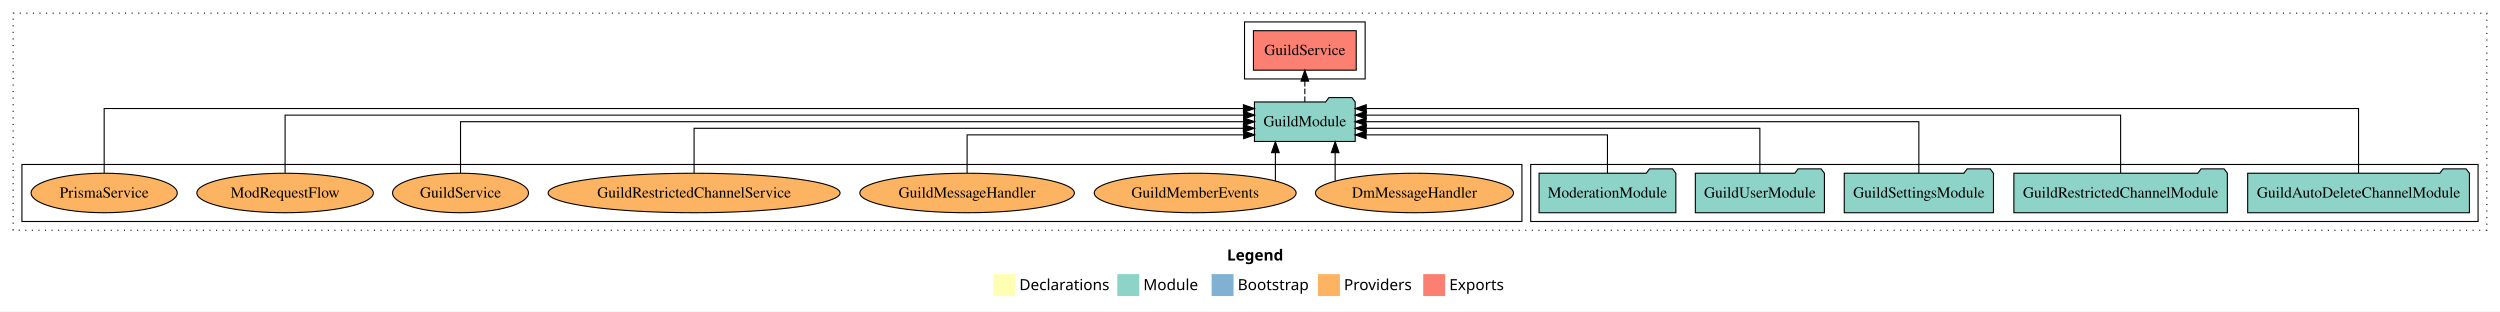
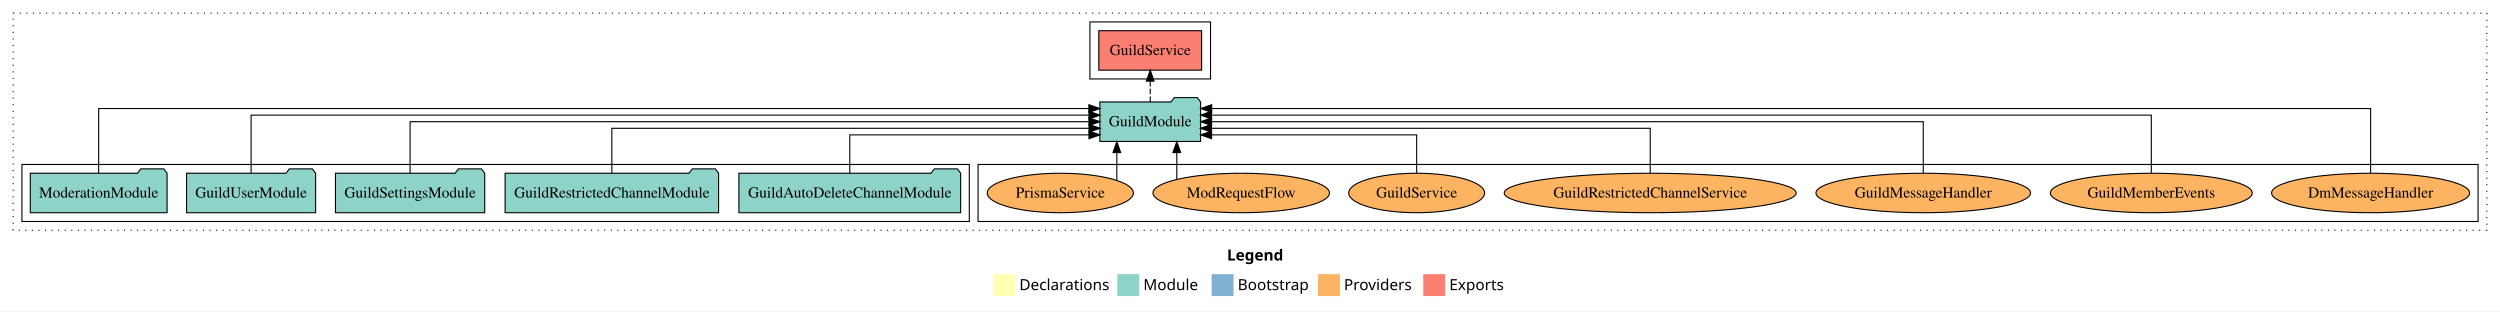
<svg xmlns="http://www.w3.org/2000/svg" width="2280pt" height="284pt" viewBox="0.00 0.00 2280.00 284.00">
  <g id="graph0" class="graph" transform="scale(1 1) rotate(0) translate(4 280)">
    <polygon fill="white" stroke="transparent" points="-4,4 -4,-280 2276,-280 2276,4 -4,4" />
    <text text-anchor="start" x="1115.01" y="-42.4" font-family="Times-12" font-weight="bold" font-size="14.00">Legend</text>
    <polygon fill="#ffffb3" stroke="transparent" points="902,-10 902,-30 922,-30 922,-10 902,-10" />
    <text text-anchor="start" x="925.63" y="-15.4" font-family="Times-12" font-size="14.00">  Declarations</text>
    <polygon fill="#8dd3c7" stroke="transparent" points="1015,-10 1015,-30 1035,-30 1035,-10 1015,-10" />
    <text text-anchor="start" x="1038.73" y="-15.4" font-family="Times-12" font-size="14.00">  Module</text>
    <polygon fill="#80b1d3" stroke="transparent" points="1101,-10 1101,-30 1121,-30 1121,-10 1101,-10" />
    <text text-anchor="start" x="1124.78" y="-15.4" font-family="Times-12" font-size="14.00">  Bootstrap</text>
    <polygon fill="#fdb462" stroke="transparent" points="1198,-10 1198,-30 1218,-30 1218,-10 1198,-10" />
    <text text-anchor="start" x="1221.67" y="-15.4" font-family="Times-12" font-size="14.00">  Providers</text>
    <polygon fill="#fb8072" stroke="transparent" points="1294,-10 1294,-30 1314,-30 1314,-10 1294,-10" />
    <text text-anchor="start" x="1317.73" y="-15.4" font-family="Times-12" font-size="14.00">  Exports</text>
    <g id="clust1" class="cluster">
      <polygon fill="none" stroke="black" stroke-dasharray="1,5" points="8,-70 8,-268 2264,-268 2264,-70 8,-70" />
    </g>
+     <g id="clust6" class="cluster">
+       <polygon fill="none" stroke="black" points="888,-78 888,-130 2256,-130 2256,-78 888,-78" />
+     </g>
    <g id="clust3" class="cluster">
-       <polygon fill="none" stroke="black" points="1392,-78 1392,-130 2256,-130 2256,-78 1392,-78" />
+       <polygon fill="none" stroke="black" points="16,-78 16,-130 880,-130 880,-78 16,-78" />
    </g>
    <g id="clust4" class="cluster">
-       <polygon fill="none" stroke="black" points="1131,-208 1131,-260 1241,-260 1241,-208 1131,-208" />
-     </g>
-     <g id="clust6" class="cluster">
-       <polygon fill="none" stroke="black" points="16,-78 16,-130 1384,-130 1384,-78 16,-78" />
+       <polygon fill="none" stroke="black" points="990,-208 990,-260 1100,-260 1100,-208 990,-208" />
    </g>
    <g id="node1" class="node">
-       <polygon fill="#8dd3c7" stroke="black" points="2248.12,-122 2245.12,-126 2224.12,-126 2221.12,-122 2045.88,-122 2045.88,-86 2248.12,-86 2248.12,-122" />
-       <text text-anchor="middle" x="2147" y="-99.8" font-family="Times,serif" font-size="14.00">GuildAutoDeleteChannelModule</text>
+       <polygon fill="#8dd3c7" stroke="black" points="872.12,-122 869.12,-126 848.12,-126 845.12,-122 669.88,-122 669.88,-86 872.12,-86 872.12,-122" />
+       <text text-anchor="middle" x="771" y="-99.8" font-family="Times,serif" font-size="14.00">GuildAutoDeleteChannelModule</text>
    </g>
    <g id="node6" class="node">
-       <polygon fill="#8dd3c7" stroke="black" points="1231.94,-187 1228.94,-191 1207.94,-191 1204.94,-187 1140.06,-187 1140.06,-151 1231.94,-151 1231.94,-187" />
-       <text text-anchor="middle" x="1186" y="-164.8" font-family="Times,serif" font-size="14.00">GuildModule</text>
+       <polygon fill="#8dd3c7" stroke="black" points="1090.94,-187 1087.94,-191 1066.94,-191 1063.94,-187 999.06,-187 999.06,-151 1090.94,-151 1090.94,-187" />
+       <text text-anchor="middle" x="1045" y="-164.8" font-family="Times,serif" font-size="14.00">GuildModule</text>
    </g>
    <g id="edge1" class="edge">
-       <path fill="none" stroke="black" d="M2147,-122.25C2147,-145.02 2147,-181 2147,-181 2147,-181 1242.03,-181 1242.03,-181" />
-       <polygon fill="black" stroke="black" points="1242.03,-177.5 1232.03,-181 1242.03,-184.5 1242.03,-177.5" />
+       <path fill="none" stroke="black" d="M771,-122.24C771,-137.57 771,-157 771,-157 771,-157 989.14,-157 989.14,-157" />
+       <polygon fill="black" stroke="black" points="989.14,-160.5 999.14,-157 989.14,-153.5 989.14,-160.5" />
    </g>
    <g id="node2" class="node">
-       <polygon fill="#8dd3c7" stroke="black" points="2027.35,-122 2024.35,-126 2003.35,-126 2000.35,-122 1832.65,-122 1832.65,-86 2027.35,-86 2027.35,-122" />
-       <text text-anchor="middle" x="1930" y="-99.8" font-family="Times,serif" font-size="14.00">GuildRestrictedChannelModule</text>
+       <polygon fill="#8dd3c7" stroke="black" points="651.35,-122 648.35,-126 627.35,-126 624.35,-122 456.65,-122 456.65,-86 651.35,-86 651.35,-122" />
+       <text text-anchor="middle" x="554" y="-99.8" font-family="Times,serif" font-size="14.00">GuildRestrictedChannelModule</text>
    </g>
    <g id="edge2" class="edge">
-       <path fill="none" stroke="black" d="M1930,-122.28C1930,-143.32 1930,-175 1930,-175 1930,-175 1241.98,-175 1241.98,-175" />
-       <polygon fill="black" stroke="black" points="1241.98,-171.5 1231.98,-175 1241.98,-178.5 1241.98,-171.5" />
+       <path fill="none" stroke="black" d="M554,-122.02C554,-139.37 554,-163 554,-163 554,-163 989.25,-163 989.25,-163" />
+       <polygon fill="black" stroke="black" points="989.25,-166.5 999.25,-163 989.25,-159.5 989.25,-166.5" />
    </g>
    <g id="node3" class="node">
-       <polygon fill="#8dd3c7" stroke="black" points="1814.05,-122 1811.05,-126 1790.05,-126 1787.05,-122 1677.95,-122 1677.95,-86 1814.05,-86 1814.05,-122" />
-       <text text-anchor="middle" x="1746" y="-99.8" font-family="Times,serif" font-size="14.00">GuildSettingsModule</text>
+       <polygon fill="#8dd3c7" stroke="black" points="438.05,-122 435.05,-126 414.05,-126 411.05,-122 301.95,-122 301.95,-86 438.05,-86 438.05,-122" />
+       <text text-anchor="middle" x="370" y="-99.8" font-family="Times,serif" font-size="14.00">GuildSettingsModule</text>
    </g>
    <g id="edge3" class="edge">
-       <path fill="none" stroke="black" d="M1746,-122.11C1746,-141.34 1746,-169 1746,-169 1746,-169 1241.83,-169 1241.83,-169" />
-       <polygon fill="black" stroke="black" points="1241.83,-165.5 1231.83,-169 1241.83,-172.5 1241.83,-165.5" />
+       <path fill="none" stroke="black" d="M370,-122.11C370,-141.34 370,-169 370,-169 370,-169 989.14,-169 989.14,-169" />
+       <polygon fill="black" stroke="black" points="989.14,-172.5 999.14,-169 989.14,-165.5 989.14,-172.5" />
    </g>
    <g id="node4" class="node">
-       <polygon fill="#8dd3c7" stroke="black" points="1659.86,-122 1656.86,-126 1635.86,-126 1632.86,-122 1542.14,-122 1542.14,-86 1659.86,-86 1659.86,-122" />
-       <text text-anchor="middle" x="1601" y="-99.8" font-family="Times,serif" font-size="14.00">GuildUserModule</text>
+       <polygon fill="#8dd3c7" stroke="black" points="283.86,-122 280.86,-126 259.86,-126 256.86,-122 166.14,-122 166.14,-86 283.86,-86 283.86,-122" />
+       <text text-anchor="middle" x="225" y="-99.8" font-family="Times,serif" font-size="14.00">GuildUserModule</text>
    </g>
    <g id="edge4" class="edge">
-       <path fill="none" stroke="black" d="M1601,-122.02C1601,-139.37 1601,-163 1601,-163 1601,-163 1242,-163 1242,-163" />
-       <polygon fill="black" stroke="black" points="1242,-159.5 1232,-163 1242,-166.5 1242,-159.5" />
+       <path fill="none" stroke="black" d="M225,-122.28C225,-143.32 225,-175 225,-175 225,-175 989.16,-175 989.16,-175" />
+       <polygon fill="black" stroke="black" points="989.16,-178.5 999.16,-175 989.16,-171.5 989.16,-178.5" />
    </g>
    <g id="node5" class="node">
-       <polygon fill="#8dd3c7" stroke="black" points="1524.37,-122 1521.37,-126 1500.37,-126 1497.37,-122 1399.63,-122 1399.63,-86 1524.37,-86 1524.37,-122" />
-       <text text-anchor="middle" x="1462" y="-99.8" font-family="Times,serif" font-size="14.00">ModerationModule</text>
+       <polygon fill="#8dd3c7" stroke="black" points="148.37,-122 145.37,-126 124.37,-126 121.37,-122 23.63,-122 23.63,-86 148.37,-86 148.37,-122" />
+       <text text-anchor="middle" x="86" y="-99.8" font-family="Times,serif" font-size="14.00">ModerationModule</text>
    </g>
    <g id="edge5" class="edge">
-       <path fill="none" stroke="black" d="M1462,-122.24C1462,-137.57 1462,-157 1462,-157 1462,-157 1241.89,-157 1241.89,-157" />
-       <polygon fill="black" stroke="black" points="1241.89,-153.5 1231.89,-157 1241.89,-160.5 1241.89,-153.5" />
+       <path fill="none" stroke="black" d="M86,-122.25C86,-145.02 86,-181 86,-181 86,-181 989.07,-181 989.07,-181" />
+       <polygon fill="black" stroke="black" points="989.07,-184.5 999.07,-181 989.07,-177.5 989.07,-184.5" />
    </g>
    <g id="node7" class="node">
-       <polygon fill="#fb8072" stroke="black" points="1232.87,-252 1139.13,-252 1139.13,-216 1232.87,-216 1232.87,-252" />
-       <text text-anchor="middle" x="1186" y="-229.8" font-family="Times,serif" font-size="14.00">GuildService </text>
+       <polygon fill="#fb8072" stroke="black" points="1091.87,-252 998.13,-252 998.13,-216 1091.87,-216 1091.87,-252" />
+       <text text-anchor="middle" x="1045" y="-229.8" font-family="Times,serif" font-size="14.00">GuildService </text>
    </g>
    <g id="edge6" class="edge">
-       <path fill="none" stroke="black" stroke-dasharray="5,2" d="M1186,-187.11C1186,-187.11 1186,-205.99 1186,-205.99" />
-       <polygon fill="black" stroke="black" points="1182.5,-205.99 1186,-215.99 1189.5,-205.99 1182.5,-205.99" />
+       <path fill="none" stroke="black" stroke-dasharray="5,2" d="M1045,-187.11C1045,-187.11 1045,-205.99 1045,-205.99" />
+       <polygon fill="black" stroke="black" points="1041.5,-205.99 1045,-215.99 1048.5,-205.99 1041.5,-205.99" />
    </g>
    <g id="node8" class="node">
-       <ellipse fill="#fdb462" stroke="black" cx="1286" cy="-104" rx="90.31" ry="18" />
-       <text text-anchor="middle" x="1286" y="-99.8" font-family="Times,serif" font-size="14.00">DmMessageHandler</text>
+       <ellipse fill="#fdb462" stroke="black" cx="2158" cy="-104" rx="90.31" ry="18" />
+       <text text-anchor="middle" x="2158" y="-99.8" font-family="Times,serif" font-size="14.00">DmMessageHandler</text>
    </g>
    <g id="edge7" class="edge">
-       <path fill="none" stroke="black" d="M1213.66,-115.03C1213.66,-115.03 1213.66,-140.78 1213.66,-140.78" />
-       <polygon fill="black" stroke="black" points="1210.16,-140.78 1213.66,-150.78 1217.16,-140.78 1210.16,-140.78" />
+       <path fill="none" stroke="black" d="M2158,-122.25C2158,-145.02 2158,-181 2158,-181 2158,-181 1101.06,-181 1101.06,-181" />
+       <polygon fill="black" stroke="black" points="1101.06,-177.5 1091.06,-181 1101.06,-184.5 1101.06,-177.5" />
    </g>
    <g id="node9" class="node">
-       <ellipse fill="#fdb462" stroke="black" cx="1086" cy="-104" rx="92.05" ry="18" />
-       <text text-anchor="middle" x="1086" y="-99.8" font-family="Times,serif" font-size="14.00">GuildMemberEvents</text>
+       <ellipse fill="#fdb462" stroke="black" cx="1958" cy="-104" rx="92.05" ry="18" />
+       <text text-anchor="middle" x="1958" y="-99.8" font-family="Times,serif" font-size="14.00">GuildMemberEvents</text>
    </g>
    <g id="edge8" class="edge">
-       <path fill="none" stroke="black" d="M1159.15,-115.03C1159.15,-115.03 1159.15,-140.78 1159.15,-140.78" />
-       <polygon fill="black" stroke="black" points="1155.65,-140.78 1159.15,-150.78 1162.65,-140.78 1155.65,-140.78" />
+       <path fill="none" stroke="black" d="M1958,-122.28C1958,-143.32 1958,-175 1958,-175 1958,-175 1100.9,-175 1100.9,-175" />
+       <polygon fill="black" stroke="black" points="1100.9,-171.5 1090.9,-175 1100.9,-178.5 1100.9,-171.5" />
    </g>
    <g id="node10" class="node">
-       <ellipse fill="#fdb462" stroke="black" cx="878" cy="-104" rx="97.83" ry="18" />
-       <text text-anchor="middle" x="878" y="-99.8" font-family="Times,serif" font-size="14.00">GuildMessageHandler</text>
+       <ellipse fill="#fdb462" stroke="black" cx="1750" cy="-104" rx="97.83" ry="18" />
+       <text text-anchor="middle" x="1750" y="-99.8" font-family="Times,serif" font-size="14.00">GuildMessageHandler</text>
    </g>
    <g id="edge9" class="edge">
-       <path fill="none" stroke="black" d="M878,-122.24C878,-137.57 878,-157 878,-157 878,-157 1130.22,-157 1130.22,-157" />
-       <polygon fill="black" stroke="black" points="1130.22,-160.5 1140.22,-157 1130.22,-153.5 1130.22,-160.5" />
+       <path fill="none" stroke="black" d="M1750,-122.11C1750,-141.34 1750,-169 1750,-169 1750,-169 1100.99,-169 1100.99,-169" />
+       <polygon fill="black" stroke="black" points="1100.99,-165.5 1090.99,-169 1100.99,-172.5 1100.99,-165.5" />
    </g>
    <g id="node11" class="node">
-       <ellipse fill="#fdb462" stroke="black" cx="629" cy="-104" rx="133.14" ry="18" />
-       <text text-anchor="middle" x="629" y="-99.8" font-family="Times,serif" font-size="14.00">GuildRestrictedChannelService</text>
+       <ellipse fill="#fdb462" stroke="black" cx="1501" cy="-104" rx="133.14" ry="18" />
+       <text text-anchor="middle" x="1501" y="-99.8" font-family="Times,serif" font-size="14.00">GuildRestrictedChannelService</text>
    </g>
    <g id="edge10" class="edge">
-       <path fill="none" stroke="black" d="M629,-122.02C629,-139.37 629,-163 629,-163 629,-163 1129.94,-163 1129.94,-163" />
-       <polygon fill="black" stroke="black" points="1129.94,-166.5 1139.94,-163 1129.94,-159.5 1129.94,-166.5" />
+       <path fill="none" stroke="black" d="M1501,-122.02C1501,-139.37 1501,-163 1501,-163 1501,-163 1100.81,-163 1100.81,-163" />
+       <polygon fill="black" stroke="black" points="1100.81,-159.5 1090.81,-163 1100.81,-166.5 1100.81,-159.5" />
    </g>
    <g id="node12" class="node">
-       <ellipse fill="#fdb462" stroke="black" cx="416" cy="-104" rx="61.98" ry="18" />
-       <text text-anchor="middle" x="416" y="-99.8" font-family="Times,serif" font-size="14.00">GuildService</text>
+       <ellipse fill="#fdb462" stroke="black" cx="1288" cy="-104" rx="61.98" ry="18" />
+       <text text-anchor="middle" x="1288" y="-99.8" font-family="Times,serif" font-size="14.00">GuildService</text>
    </g>
    <g id="edge11" class="edge">
-       <path fill="none" stroke="black" d="M416,-122.11C416,-141.34 416,-169 416,-169 416,-169 1130.14,-169 1130.14,-169" />
-       <polygon fill="black" stroke="black" points="1130.14,-172.5 1140.14,-169 1130.14,-165.5 1130.14,-172.5" />
+       <path fill="none" stroke="black" d="M1288,-122.24C1288,-137.57 1288,-157 1288,-157 1288,-157 1100.99,-157 1100.99,-157" />
+       <polygon fill="black" stroke="black" points="1100.99,-153.5 1090.99,-157 1100.99,-160.5 1100.99,-153.5" />
    </g>
    <g id="node13" class="node">
-       <ellipse fill="#fdb462" stroke="black" cx="256" cy="-104" rx="80.48" ry="18" />
-       <text text-anchor="middle" x="256" y="-99.8" font-family="Times,serif" font-size="14.00">ModRequestFlow</text>
+       <ellipse fill="#fdb462" stroke="black" cx="1128" cy="-104" rx="80.48" ry="18" />
+       <text text-anchor="middle" x="1128" y="-99.8" font-family="Times,serif" font-size="14.00">ModRequestFlow</text>
    </g>
    <g id="edge12" class="edge">
-       <path fill="none" stroke="black" d="M256,-122.28C256,-143.32 256,-175 256,-175 256,-175 1130.2,-175 1130.2,-175" />
-       <polygon fill="black" stroke="black" points="1130.2,-178.5 1140.2,-175 1130.2,-171.5 1130.2,-178.5" />
+       <path fill="none" stroke="black" d="M1069.24,-116.53C1069.24,-116.53 1069.24,-140.85 1069.24,-140.85" />
+       <polygon fill="black" stroke="black" points="1065.74,-140.85 1069.24,-150.85 1072.74,-140.85 1065.74,-140.85" />
    </g>
    <g id="node14" class="node">
-       <ellipse fill="#fdb462" stroke="black" cx="91" cy="-104" rx="66.63" ry="18" />
-       <text text-anchor="middle" x="91" y="-99.8" font-family="Times,serif" font-size="14.00">PrismaService</text>
+       <ellipse fill="#fdb462" stroke="black" cx="963" cy="-104" rx="66.63" ry="18" />
+       <text text-anchor="middle" x="963" y="-99.8" font-family="Times,serif" font-size="14.00">PrismaService</text>
    </g>
    <g id="edge13" class="edge">
-       <path fill="none" stroke="black" d="M91,-122.25C91,-145.02 91,-181 91,-181 91,-181 1130,-181 1130,-181" />
-       <polygon fill="black" stroke="black" points="1130,-184.5 1140,-181 1130,-177.5 1130,-184.5" />
+       <path fill="none" stroke="black" d="M1014.55,-115.62C1014.55,-115.62 1014.55,-140.85 1014.55,-140.85" />
+       <polygon fill="black" stroke="black" points="1011.05,-140.85 1014.55,-150.85 1018.05,-140.85 1011.05,-140.85" />
    </g>
  </g>
</svg>
